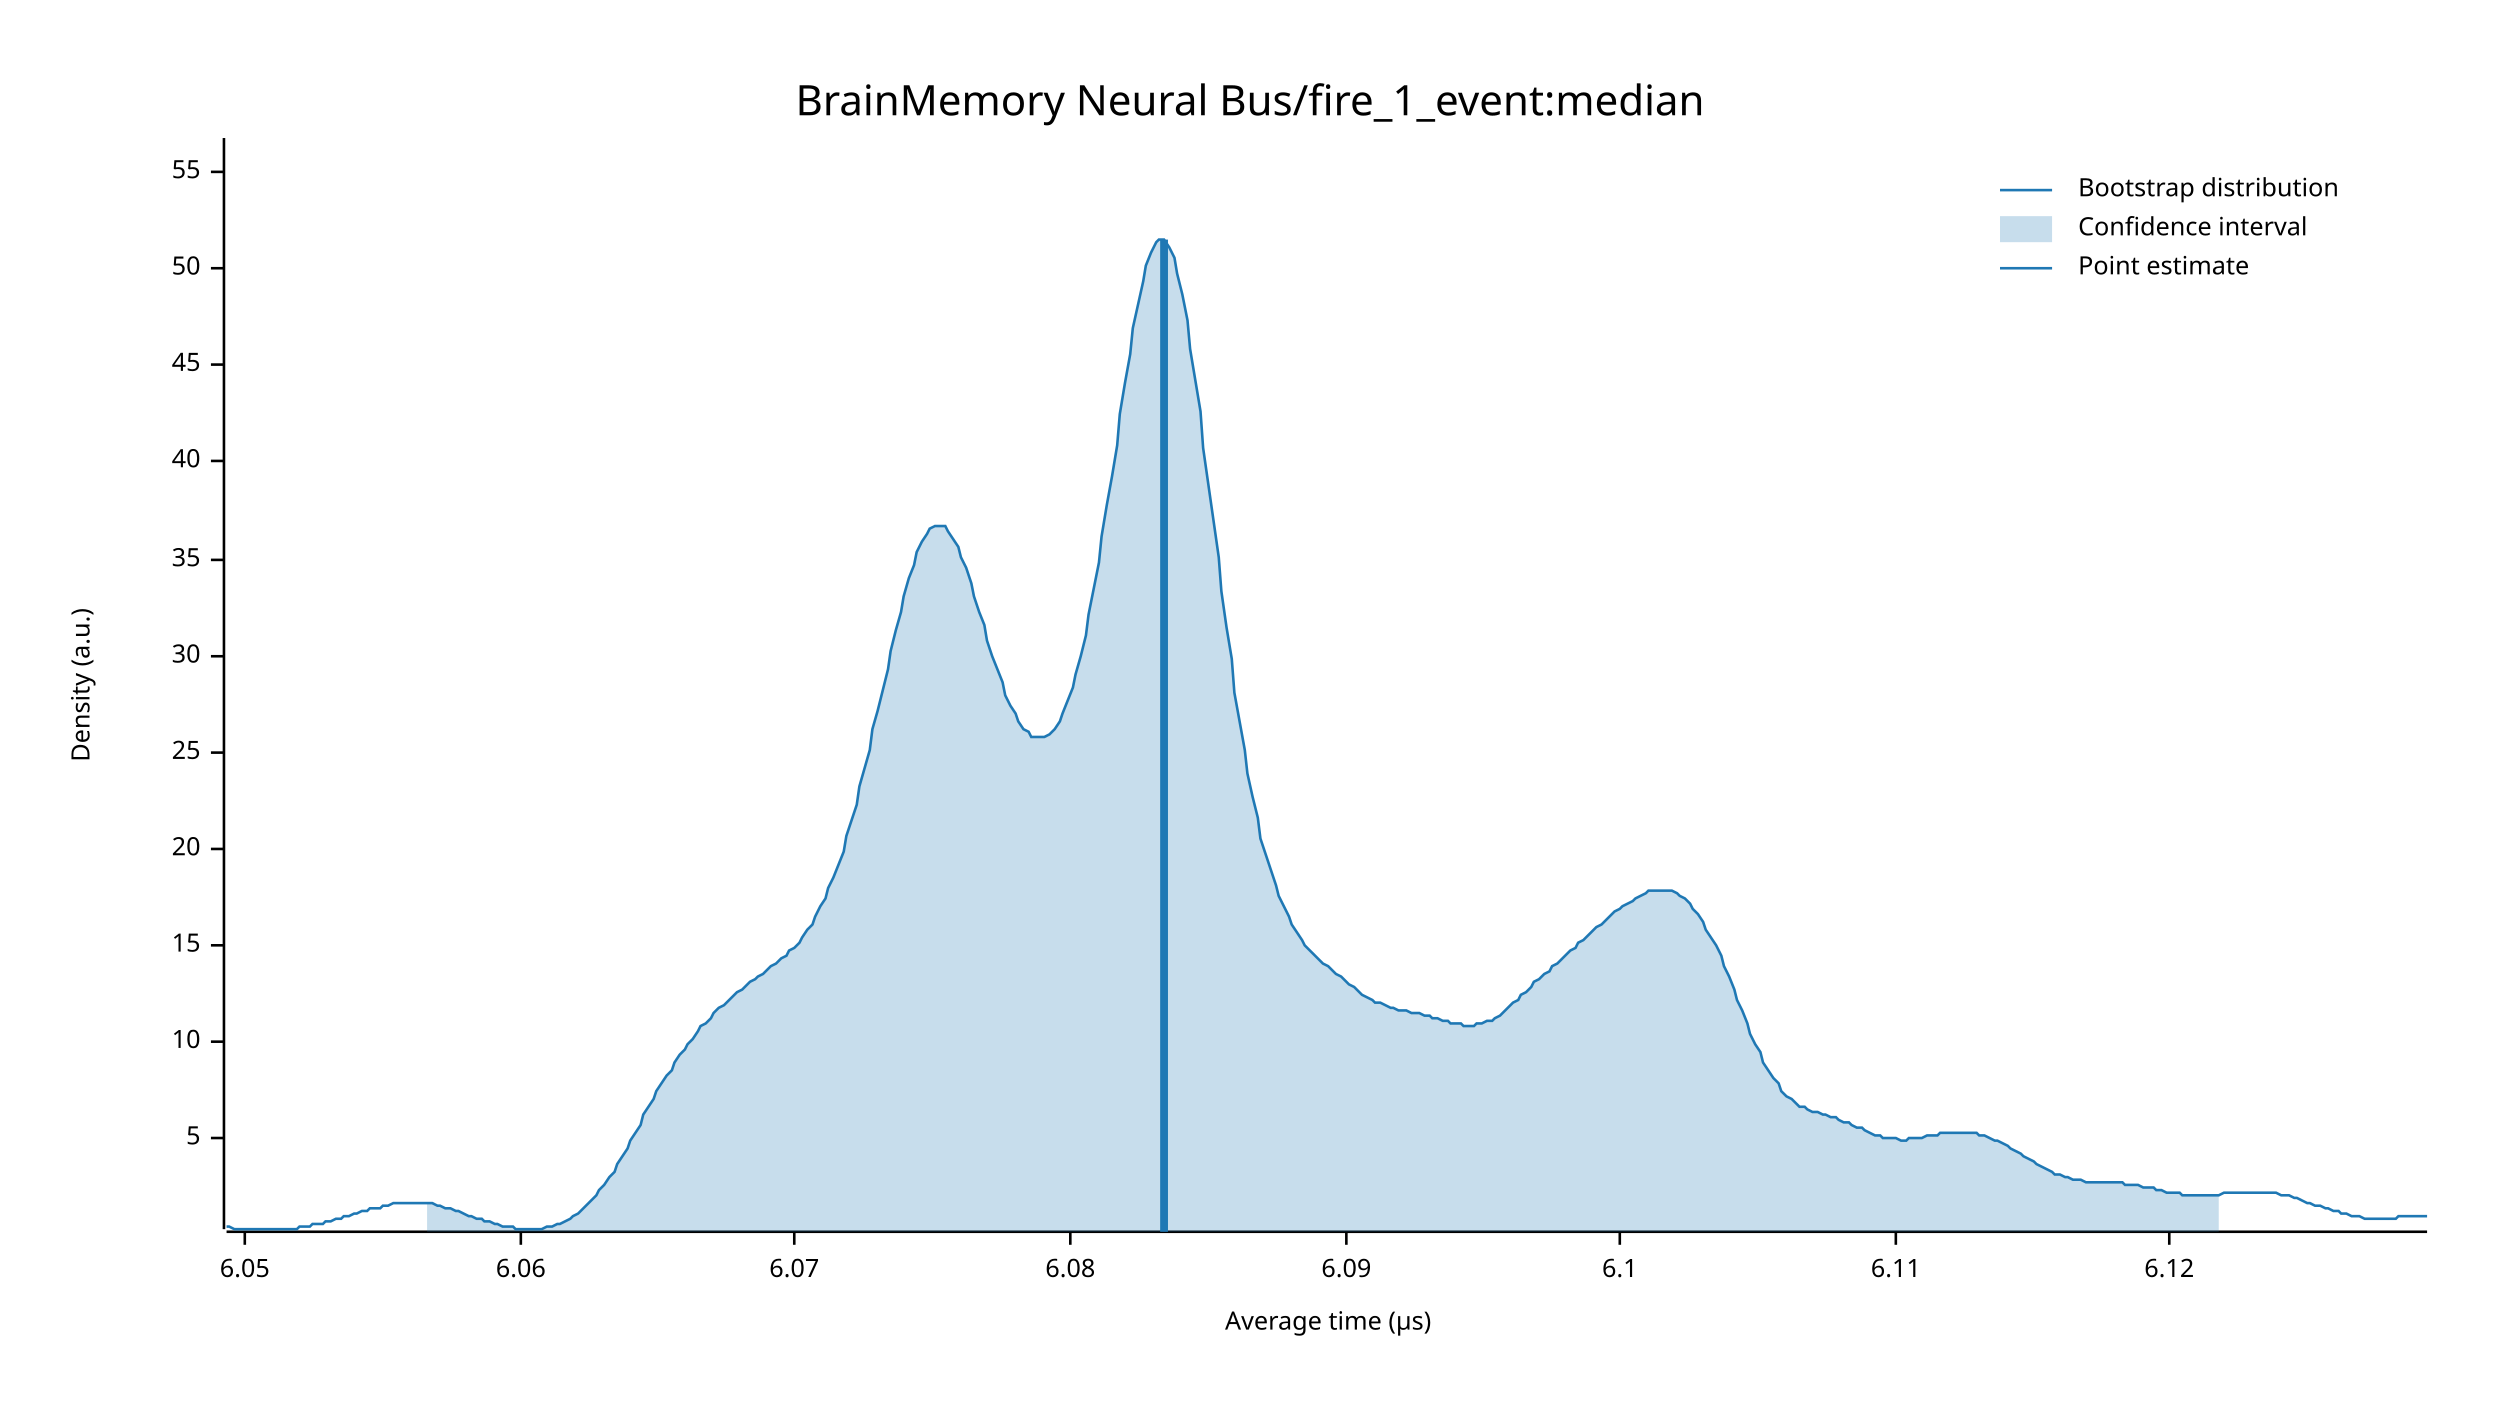
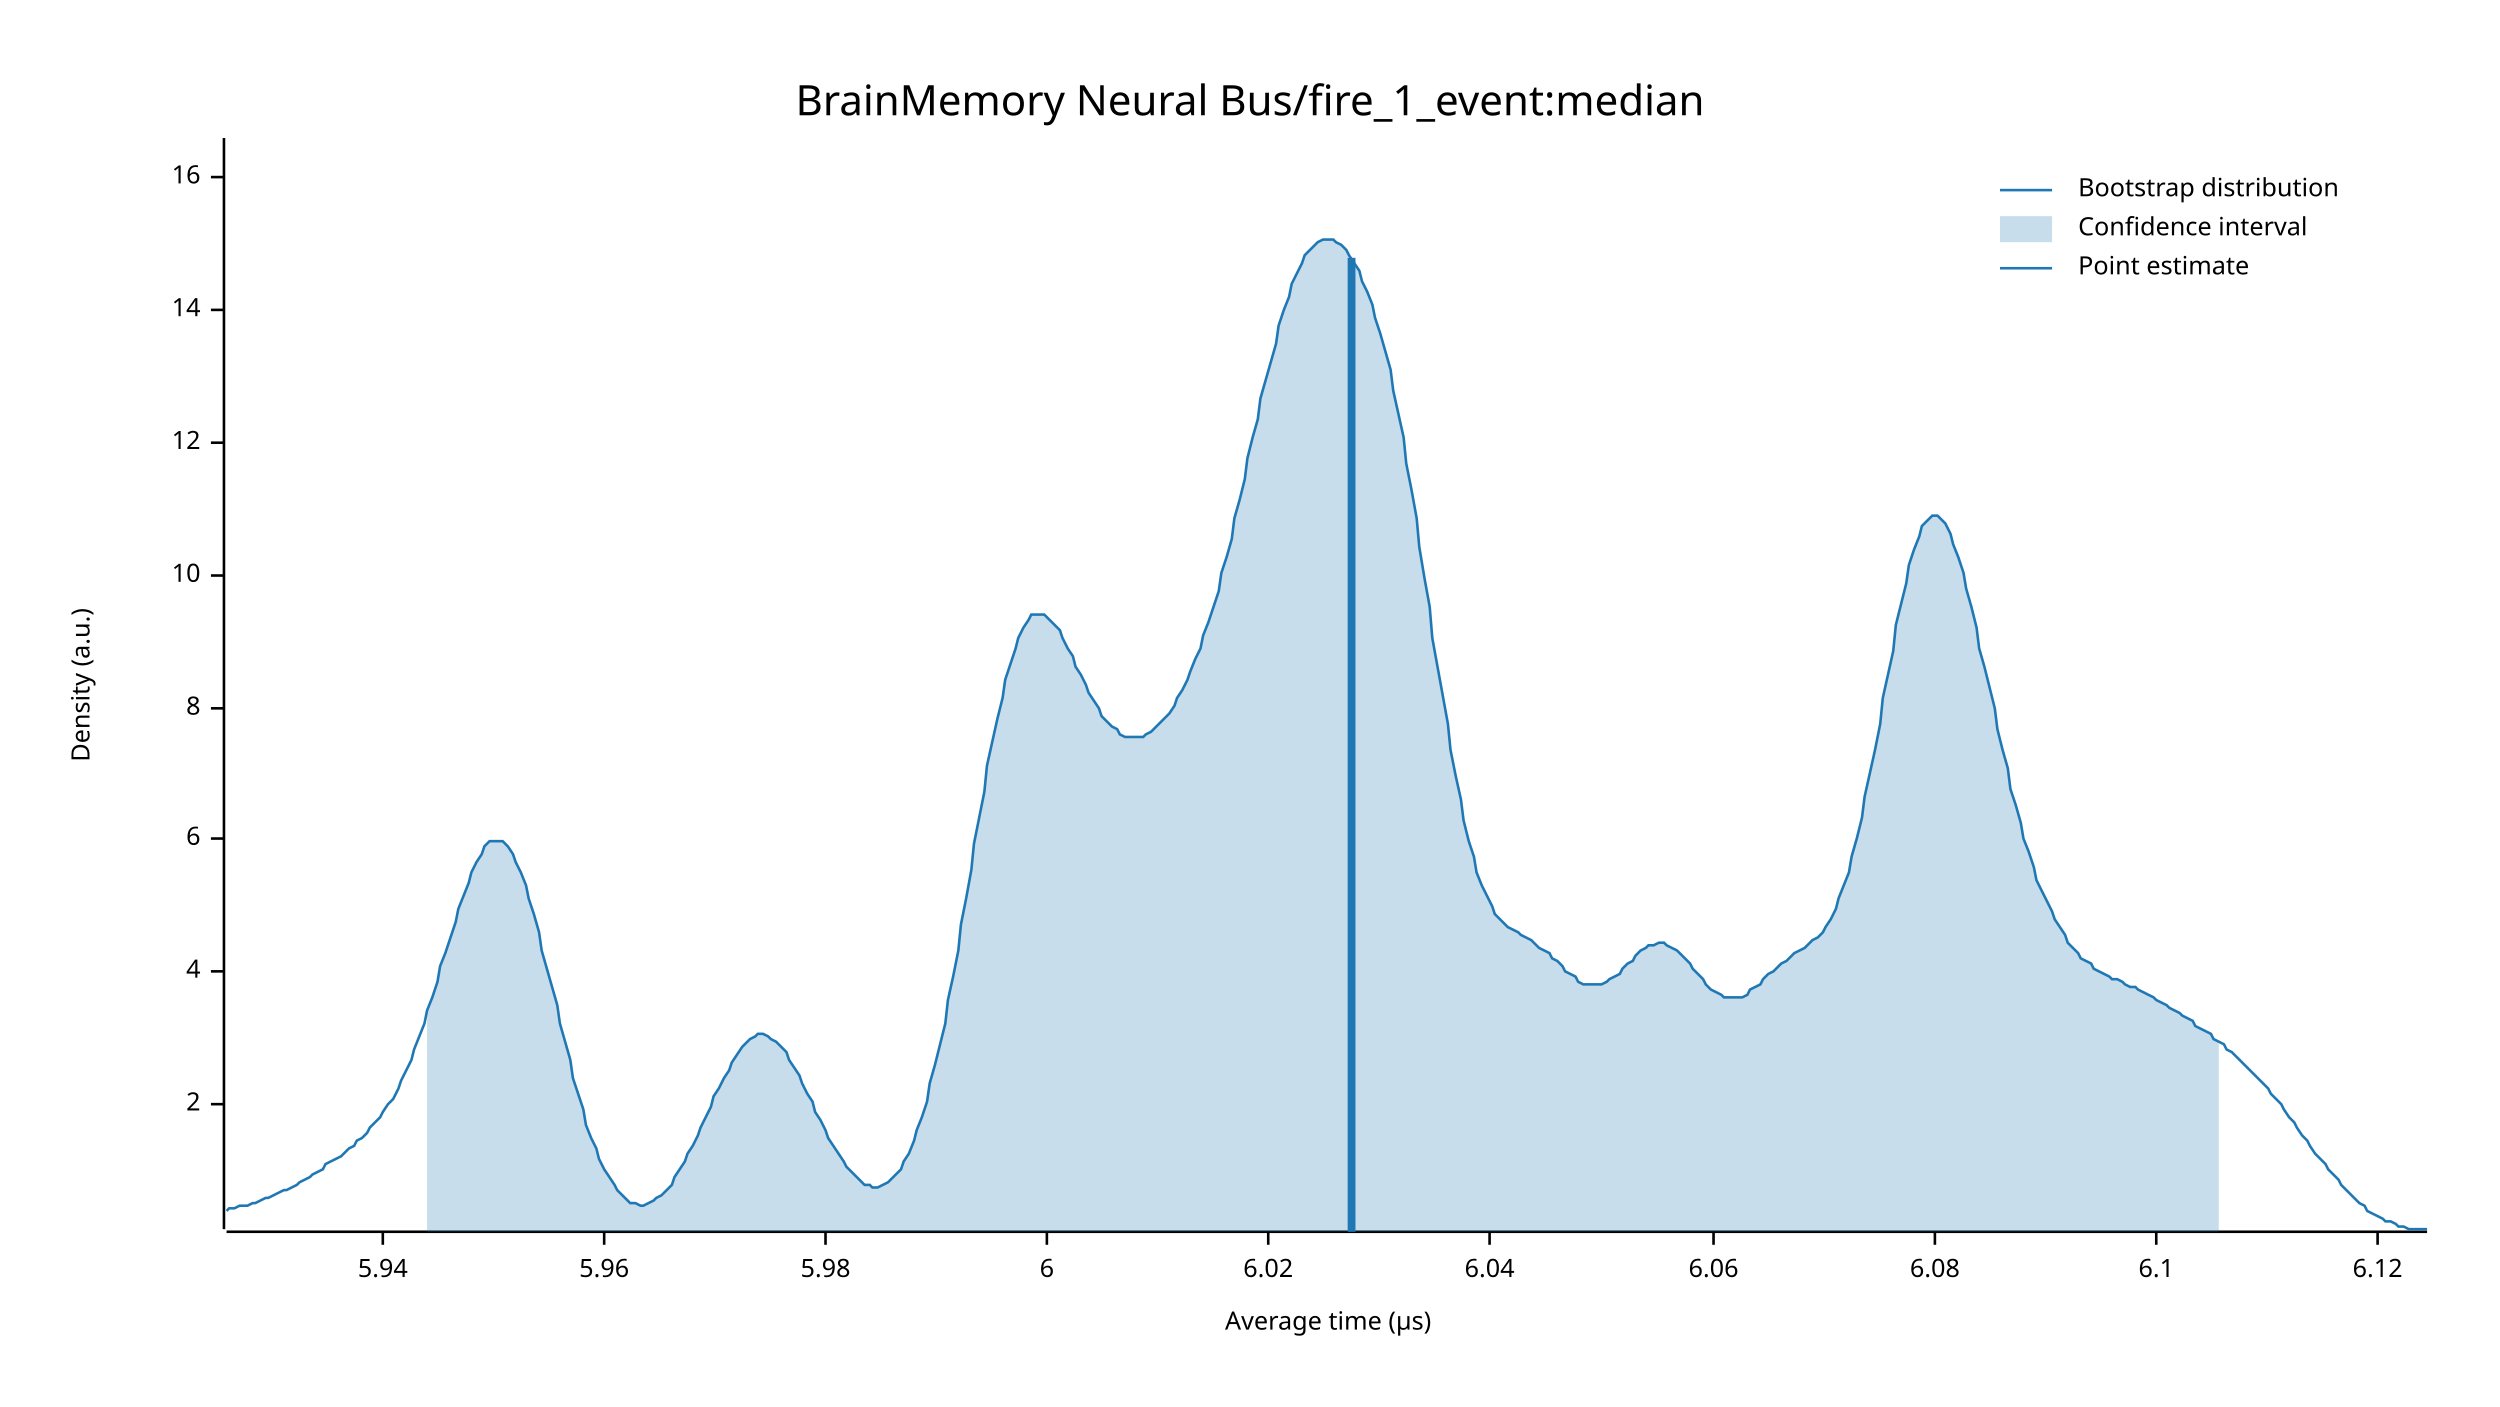
<svg xmlns="http://www.w3.org/2000/svg" width="960" height="540" viewBox="0 0 960 540">
  <text x="480" y="32" dy="0.76em" text-anchor="middle" font-family="sans-serif" font-size="16.129" opacity="1" fill="#000000">
BrainMemory Neural Bus/fire_1_event:median
</text>
  <text x="27" y="263" dy="0.76em" text-anchor="middle" font-family="sans-serif" font-size="9.677" opacity="1" fill="#000000" transform="rotate(270, 27, 263)">
Density (a.u.)
</text>
  <text x="510" y="513" dy="-0.5ex" text-anchor="middle" font-family="sans-serif" font-size="9.677" opacity="1" fill="#000000">
Average time (µs)
</text>
  <polyline fill="none" opacity="1" stroke="#000000" stroke-width="1" points="86,53 86,472 " />
-   <text x="77" y="437" dy="0.5ex" text-anchor="end" font-family="sans-serif" font-size="9.677" opacity="1" fill="#000000">
- 5
+   <text x="77" y="424" dy="0.5ex" text-anchor="end" font-family="sans-serif" font-size="9.677" opacity="1" fill="#000000">
+ 2
</text>
-   <polyline fill="none" opacity="1" stroke="#000000" stroke-width="1" points="81,437 86,437 " />
-   <text x="77" y="400" dy="0.5ex" text-anchor="end" font-family="sans-serif" font-size="9.677" opacity="1" fill="#000000">
+   <polyline fill="none" opacity="1" stroke="#000000" stroke-width="1" points="81,424 86,424 " />
+   <text x="77" y="373" dy="0.5ex" text-anchor="end" font-family="sans-serif" font-size="9.677" opacity="1" fill="#000000">
+ 4
+ </text>
+   <polyline fill="none" opacity="1" stroke="#000000" stroke-width="1" points="81,373 86,373 " />
+   <text x="77" y="322" dy="0.5ex" text-anchor="end" font-family="sans-serif" font-size="9.677" opacity="1" fill="#000000">
+ 6
+ </text>
+   <polyline fill="none" opacity="1" stroke="#000000" stroke-width="1" points="81,322 86,322 " />
+   <text x="77" y="272" dy="0.5ex" text-anchor="end" font-family="sans-serif" font-size="9.677" opacity="1" fill="#000000">
+ 8
+ </text>
+   <polyline fill="none" opacity="1" stroke="#000000" stroke-width="1" points="81,272 86,272 " />
+   <text x="77" y="221" dy="0.5ex" text-anchor="end" font-family="sans-serif" font-size="9.677" opacity="1" fill="#000000">
10
</text>
-   <polyline fill="none" opacity="1" stroke="#000000" stroke-width="1" points="81,400 86,400 " />
-   <text x="77" y="363" dy="0.5ex" text-anchor="end" font-family="sans-serif" font-size="9.677" opacity="1" fill="#000000">
- 15
+   <polyline fill="none" opacity="1" stroke="#000000" stroke-width="1" points="81,221 86,221 " />
+   <text x="77" y="170" dy="0.5ex" text-anchor="end" font-family="sans-serif" font-size="9.677" opacity="1" fill="#000000">
+ 12
</text>
-   <polyline fill="none" opacity="1" stroke="#000000" stroke-width="1" points="81,363 86,363 " />
-   <text x="77" y="326" dy="0.5ex" text-anchor="end" font-family="sans-serif" font-size="9.677" opacity="1" fill="#000000">
- 20
+   <polyline fill="none" opacity="1" stroke="#000000" stroke-width="1" points="81,170 86,170 " />
+   <text x="77" y="119" dy="0.5ex" text-anchor="end" font-family="sans-serif" font-size="9.677" opacity="1" fill="#000000">
+ 14
</text>
-   <polyline fill="none" opacity="1" stroke="#000000" stroke-width="1" points="81,326 86,326 " />
-   <text x="77" y="289" dy="0.5ex" text-anchor="end" font-family="sans-serif" font-size="9.677" opacity="1" fill="#000000">
- 25
+   <polyline fill="none" opacity="1" stroke="#000000" stroke-width="1" points="81,119 86,119 " />
+   <text x="77" y="68" dy="0.5ex" text-anchor="end" font-family="sans-serif" font-size="9.677" opacity="1" fill="#000000">
+ 16
</text>
-   <polyline fill="none" opacity="1" stroke="#000000" stroke-width="1" points="81,289 86,289 " />
-   <text x="77" y="252" dy="0.5ex" text-anchor="end" font-family="sans-serif" font-size="9.677" opacity="1" fill="#000000">
- 30
+   <polyline fill="none" opacity="1" stroke="#000000" stroke-width="1" points="81,68 86,68 " />
+   <polyline fill="none" opacity="1" stroke="#000000" stroke-width="1" points="87,473 932,473 " />
+   <text x="147" y="483" dy="0.76em" text-anchor="middle" font-family="sans-serif" font-size="9.677" opacity="1" fill="#000000">
+ 5.94
</text>
-   <polyline fill="none" opacity="1" stroke="#000000" stroke-width="1" points="81,252 86,252 " />
-   <text x="77" y="215" dy="0.5ex" text-anchor="end" font-family="sans-serif" font-size="9.677" opacity="1" fill="#000000">
- 35
+   <polyline fill="none" opacity="1" stroke="#000000" stroke-width="1" points="147,473 147,478 " />
+   <text x="232" y="483" dy="0.76em" text-anchor="middle" font-family="sans-serif" font-size="9.677" opacity="1" fill="#000000">
+ 5.96
</text>
-   <polyline fill="none" opacity="1" stroke="#000000" stroke-width="1" points="81,215 86,215 " />
-   <text x="77" y="177" dy="0.5ex" text-anchor="end" font-family="sans-serif" font-size="9.677" opacity="1" fill="#000000">
- 40
+   <polyline fill="none" opacity="1" stroke="#000000" stroke-width="1" points="232,473 232,478 " />
+   <text x="317" y="483" dy="0.76em" text-anchor="middle" font-family="sans-serif" font-size="9.677" opacity="1" fill="#000000">
+ 5.98
</text>
-   <polyline fill="none" opacity="1" stroke="#000000" stroke-width="1" points="81,177 86,177 " />
-   <text x="77" y="140" dy="0.5ex" text-anchor="end" font-family="sans-serif" font-size="9.677" opacity="1" fill="#000000">
- 45
+   <polyline fill="none" opacity="1" stroke="#000000" stroke-width="1" points="317,473 317,478 " />
+   <text x="402" y="483" dy="0.76em" text-anchor="middle" font-family="sans-serif" font-size="9.677" opacity="1" fill="#000000">
+ 6
</text>
-   <polyline fill="none" opacity="1" stroke="#000000" stroke-width="1" points="81,140 86,140 " />
-   <text x="77" y="103" dy="0.5ex" text-anchor="end" font-family="sans-serif" font-size="9.677" opacity="1" fill="#000000">
- 50
+   <polyline fill="none" opacity="1" stroke="#000000" stroke-width="1" points="402,473 402,478 " />
+   <text x="487" y="483" dy="0.76em" text-anchor="middle" font-family="sans-serif" font-size="9.677" opacity="1" fill="#000000">
+ 6.02
</text>
-   <polyline fill="none" opacity="1" stroke="#000000" stroke-width="1" points="81,103 86,103 " />
-   <text x="77" y="66" dy="0.5ex" text-anchor="end" font-family="sans-serif" font-size="9.677" opacity="1" fill="#000000">
- 55
+   <polyline fill="none" opacity="1" stroke="#000000" stroke-width="1" points="487,473 487,478 " />
+   <text x="572" y="483" dy="0.76em" text-anchor="middle" font-family="sans-serif" font-size="9.677" opacity="1" fill="#000000">
+ 6.04
</text>
-   <polyline fill="none" opacity="1" stroke="#000000" stroke-width="1" points="81,66 86,66 " />
-   <polyline fill="none" opacity="1" stroke="#000000" stroke-width="1" points="87,473 932,473 " />
-   <text x="94" y="483" dy="0.76em" text-anchor="middle" font-family="sans-serif" font-size="9.677" opacity="1" fill="#000000">
- 6.05
- </text>
-   <polyline fill="none" opacity="1" stroke="#000000" stroke-width="1" points="94,473 94,478 " />
-   <text x="200" y="483" dy="0.76em" text-anchor="middle" font-family="sans-serif" font-size="9.677" opacity="1" fill="#000000">
+   <polyline fill="none" opacity="1" stroke="#000000" stroke-width="1" points="572,473 572,478 " />
+   <text x="658" y="483" dy="0.76em" text-anchor="middle" font-family="sans-serif" font-size="9.677" opacity="1" fill="#000000">
6.06
</text>
-   <polyline fill="none" opacity="1" stroke="#000000" stroke-width="1" points="200,473 200,478 " />
-   <text x="305" y="483" dy="0.76em" text-anchor="middle" font-family="sans-serif" font-size="9.677" opacity="1" fill="#000000">
- 6.07
- </text>
-   <polyline fill="none" opacity="1" stroke="#000000" stroke-width="1" points="305,473 305,478 " />
-   <text x="411" y="483" dy="0.76em" text-anchor="middle" font-family="sans-serif" font-size="9.677" opacity="1" fill="#000000">
+   <polyline fill="none" opacity="1" stroke="#000000" stroke-width="1" points="658,473 658,478 " />
+   <text x="743" y="483" dy="0.76em" text-anchor="middle" font-family="sans-serif" font-size="9.677" opacity="1" fill="#000000">
6.08
</text>
-   <polyline fill="none" opacity="1" stroke="#000000" stroke-width="1" points="411,473 411,478 " />
-   <text x="517" y="483" dy="0.76em" text-anchor="middle" font-family="sans-serif" font-size="9.677" opacity="1" fill="#000000">
- 6.09
- </text>
-   <polyline fill="none" opacity="1" stroke="#000000" stroke-width="1" points="517,473 517,478 " />
-   <text x="622" y="483" dy="0.76em" text-anchor="middle" font-family="sans-serif" font-size="9.677" opacity="1" fill="#000000">
+   <polyline fill="none" opacity="1" stroke="#000000" stroke-width="1" points="743,473 743,478 " />
+   <text x="828" y="483" dy="0.76em" text-anchor="middle" font-family="sans-serif" font-size="9.677" opacity="1" fill="#000000">
6.1
</text>
-   <polyline fill="none" opacity="1" stroke="#000000" stroke-width="1" points="622,473 622,478 " />
-   <text x="728" y="483" dy="0.76em" text-anchor="middle" font-family="sans-serif" font-size="9.677" opacity="1" fill="#000000">
- 6.11
- </text>
-   <polyline fill="none" opacity="1" stroke="#000000" stroke-width="1" points="728,473 728,478 " />
-   <text x="833" y="483" dy="0.76em" text-anchor="middle" font-family="sans-serif" font-size="9.677" opacity="1" fill="#000000">
+   <polyline fill="none" opacity="1" stroke="#000000" stroke-width="1" points="828,473 828,478 " />
+   <text x="913" y="483" dy="0.76em" text-anchor="middle" font-family="sans-serif" font-size="9.677" opacity="1" fill="#000000">
6.12
</text>
-   <polyline fill="none" opacity="1" stroke="#000000" stroke-width="1" points="833,473 833,478 " />
-   <polyline fill="none" opacity="1" stroke="#1F78B4" stroke-width="1" points="87,471 88,471 90,472 92,472 93,472 95,472 97,472 98,472 100,472 102,472 103,472 105,472 107,472 109,472 110,472 112,472 114,472 115,471 117,471 119,471 120,470 122,470 124,470 125,469 127,469 129,468 131,468 132,467 134,467 136,466 137,466 139,465 141,465 142,464 144,464 146,464 147,463 149,463 151,462 153,462 154,462 156,462 158,462 159,462 161,462 163,462 164,462 166,462 168,463 169,463 171,464 173,464 175,465 176,465 178,466 180,467 181,467 183,468 185,468 186,469 188,469 190,470 191,470 193,471 195,471 197,471 198,472 200,472 202,472 203,472 205,472 207,472 208,472 210,471 212,471 214,470 215,470 217,469 219,468 220,467 222,466 224,464 225,463 227,461 229,459 230,457 232,455 234,452 236,450 237,447 239,444 241,441 242,438 244,435 246,432 247,428 249,425 251,422 252,419 254,416 256,413 258,411 259,408 261,405 263,403 264,401 266,399 268,396 269,394 271,393 273,391 274,389 276,387 278,386 280,384 281,383 283,381 285,380 286,379 288,377 290,376 291,375 293,374 295,372 296,371 298,370 300,368 302,367 303,365 305,364 307,362 308,360 310,357 312,355 313,352 315,348 317,345 318,341 320,337 322,332 324,327 325,321 327,315 329,309 330,302 332,295 334,288 335,280 337,273 339,265 341,257 342,250 344,242 346,235 347,229 349,222 351,217 352,212 354,208 356,205 357,203 359,202 361,202 363,202 364,204 366,207 368,210 369,214 371,218 373,224 374,229 376,235 378,240 379,246 381,252 383,257 385,262 386,267 388,271 390,274 391,277 393,280 395,281 396,283 398,283 400,283 401,283 403,282 405,280 407,277 408,274 410,269 412,264 413,259 415,252 417,244 418,236 420,226 422,216 423,206 425,194 427,183 429,171 430,159 432,147 434,136 435,126 437,117 439,108 440,102 442,97 444,93 445,92 447,92 449,95 451,99 452,105 454,113 456,123 457,134 459,146 461,158 462,172 464,186 466,200 468,214 469,227 471,241 473,253 474,266 476,277 478,288 479,297 481,306 483,314 484,322 486,328 488,334 490,340 491,344 493,348 495,352 496,355 498,358 500,361 501,363 503,365 505,367 506,368 508,370 510,371 512,373 513,374 515,375 517,377 518,378 520,379 522,381 523,382 525,383 527,384 528,385 530,385 532,386 534,387 535,387 537,388 539,388 540,388 542,389 544,389 545,389 547,390 549,390 550,391 552,391 554,392 556,392 557,393 559,393 561,393 562,394 564,394 566,394 567,393 569,393 571,392 573,392 574,391 576,390 578,388 579,387 581,385 583,384 584,382 586,381 588,379 589,377 591,376 593,374 595,373 596,371 598,370 600,368 601,367 603,365 605,364 606,362 608,361 610,359 611,358 613,356 615,355 617,353 618,352 620,350 622,349 623,348 625,347 627,346 628,345 630,344 632,343 633,342 635,342 637,342 639,342 640,342 642,342 644,343 645,344 647,345 649,347 650,349 652,351 654,354 655,357 657,360 659,363 661,367 662,371 664,375 666,380 667,384 669,388 671,393 672,397 674,401 676,404 677,408 679,411 681,414 683,416 684,419 686,421 688,422 689,423 691,425 693,425 694,426 696,427 698,427 700,428 701,428 703,429 705,429 706,430 708,431 710,431 711,432 713,433 715,433 716,434 718,435 720,436 722,436 723,437 725,437 727,437 728,437 730,438 732,438 733,437 735,437 737,437 738,437 740,436 742,436 744,436 745,435 747,435 749,435 750,435 752,435 754,435 755,435 757,435 759,435 760,436 762,436 764,437 766,438 767,438 769,439 771,440 772,441 774,442 776,443 777,444 779,445 781,446 782,447 784,448 786,449 788,450 789,451 791,451 793,452 794,452 796,453 798,453 799,453 801,454 803,454 804,454 806,454 808,454 810,454 811,454 813,454 815,454 816,455 818,455 820,455 821,455 823,456 825,456 827,456 828,457 830,457 832,458 833,458 835,458 837,458 838,459 840,459 842,459 843,459 845,459 847,459 849,459 850,459 852,459 854,458 855,458 857,458 859,458 860,458 862,458 864,458 865,458 867,458 869,458 871,458 872,458 874,458 876,459 877,459 879,459 881,460 882,460 884,461 886,462 887,462 889,463 891,463 893,464 894,464 896,465 898,465 899,466 901,466 903,467 904,467 906,467 908,468 909,468 911,468 913,468 915,468 916,468 918,468 920,468 921,467 923,467 925,467 926,467 928,467 930,467 932,467 " />
-   <polygon opacity="0.25" fill="#1F78B4" points="164,462 166,462 168,463 169,463 171,464 173,464 175,465 176,465 178,466 180,467 181,467 183,468 185,468 186,469 188,469 190,470 191,470 193,471 195,471 197,471 198,472 200,472 202,472 203,472 205,472 207,472 208,472 210,471 212,471 214,470 215,470 217,469 219,468 220,467 222,466 224,464 225,463 227,461 229,459 230,457 232,455 234,452 236,450 237,447 239,444 241,441 242,438 244,435 246,432 247,428 249,425 251,422 252,419 254,416 256,413 258,411 259,408 261,405 263,403 264,401 266,399 268,396 269,394 271,393 273,391 274,389 276,387 278,386 280,384 281,383 283,381 285,380 286,379 288,377 290,376 291,375 293,374 295,372 296,371 298,370 300,368 302,367 303,365 305,364 307,362 308,360 310,357 312,355 313,352 315,348 317,345 318,341 320,337 322,332 324,327 325,321 327,315 329,309 330,302 332,295 334,288 335,280 337,273 339,265 341,257 342,250 344,242 346,235 347,229 349,222 351,217 352,212 354,208 356,205 357,203 359,202 361,202 363,202 364,204 366,207 368,210 369,214 371,218 373,224 374,229 376,235 378,240 379,246 381,252 383,257 385,262 386,267 388,271 390,274 391,277 393,280 395,281 396,283 398,283 400,283 401,283 403,282 405,280 407,277 408,274 410,269 412,264 413,259 415,252 417,244 418,236 420,226 422,216 423,206 425,194 427,183 429,171 430,159 432,147 434,136 435,126 437,117 439,108 440,102 442,97 444,93 445,92 447,92 449,95 451,99 452,105 454,113 456,123 457,134 459,146 461,158 462,172 464,186 466,200 468,214 469,227 471,241 473,253 474,266 476,277 478,288 479,297 481,306 483,314 484,322 486,328 488,334 490,340 491,344 493,348 495,352 496,355 498,358 500,361 501,363 503,365 505,367 506,368 508,370 510,371 512,373 513,374 515,375 517,377 518,378 520,379 522,381 523,382 525,383 527,384 528,385 530,385 532,386 534,387 535,387 537,388 539,388 540,388 542,389 544,389 545,389 547,390 549,390 550,391 552,391 554,392 556,392 557,393 559,393 561,393 562,394 564,394 566,394 567,393 569,393 571,392 573,392 574,391 576,390 578,388 579,387 581,385 583,384 584,382 586,381 588,379 589,377 591,376 593,374 595,373 596,371 598,370 600,368 601,367 603,365 605,364 606,362 608,361 610,359 611,358 613,356 615,355 617,353 618,352 620,350 622,349 623,348 625,347 627,346 628,345 630,344 632,343 633,342 635,342 637,342 639,342 640,342 642,342 644,343 645,344 647,345 649,347 650,349 652,351 654,354 655,357 657,360 659,363 661,367 662,371 664,375 666,380 667,384 669,388 671,393 672,397 674,401 676,404 677,408 679,411 681,414 683,416 684,419 686,421 688,422 689,423 691,425 693,425 694,426 696,427 698,427 700,428 701,428 703,429 705,429 706,430 708,431 710,431 711,432 713,433 715,433 716,434 718,435 720,436 722,436 723,437 725,437 727,437 728,437 730,438 732,438 733,437 735,437 737,437 738,437 740,436 742,436 744,436 745,435 747,435 749,435 750,435 752,435 754,435 755,435 757,435 759,435 760,436 762,436 764,437 766,438 767,438 769,439 771,440 772,441 774,442 776,443 777,444 779,445 781,446 782,447 784,448 786,449 788,450 789,451 791,451 793,452 794,452 796,453 798,453 799,453 801,454 803,454 804,454 806,454 808,454 810,454 811,454 813,454 815,454 816,455 818,455 820,455 821,455 823,456 825,456 827,456 828,457 830,457 832,458 833,458 835,458 837,458 838,459 840,459 842,459 843,459 845,459 847,459 849,459 850,459 852,459 852,473 164,473 " />
-   <polyline fill="none" opacity="1" stroke="#1F78B4" stroke-width="3" points="447,473 447,92 " />
+   <polyline fill="none" opacity="1" stroke="#000000" stroke-width="1" points="913,473 913,478 " />
+   <polyline fill="none" opacity="1" stroke="#1F78B4" stroke-width="1" points="87,465 88,464 90,464 92,463 93,463 95,463 97,462 98,462 100,461 102,460 103,460 105,459 107,458 109,457 110,457 112,456 114,455 115,454 117,453 119,452 120,451 122,450 124,449 125,447 127,446 129,445 131,444 132,443 134,441 136,440 137,438 139,437 141,435 142,433 144,431 146,429 147,427 149,424 151,422 153,418 154,415 156,411 158,407 159,403 161,398 163,393 164,388 166,383 168,377 169,371 171,366 173,360 175,354 176,349 178,344 180,339 181,335 183,331 185,328 186,325 188,323 190,323 191,323 193,323 195,325 197,328 198,331 200,335 202,340 203,345 205,351 207,358 208,365 210,372 212,379 214,386 215,393 217,400 219,407 220,414 222,420 224,426 225,432 227,437 229,441 230,445 232,449 234,452 236,455 237,457 239,459 241,461 242,462 244,462 246,463 247,463 249,462 251,461 252,460 254,459 256,457 258,455 259,452 261,449 263,446 264,443 266,440 268,436 269,433 271,429 273,425 274,421 276,418 278,414 280,411 281,408 283,405 285,402 286,401 288,399 290,398 291,397 293,397 295,398 296,399 298,400 300,402 302,404 303,407 305,410 307,413 308,416 310,420 312,423 313,427 315,430 317,434 318,437 320,440 322,443 324,446 325,448 327,450 329,452 330,453 332,455 334,455 335,456 337,456 339,455 341,454 342,453 344,451 346,449 347,446 349,443 351,438 352,434 354,429 356,423 357,416 359,409 361,401 363,393 364,384 366,375 368,365 369,355 371,345 373,334 374,324 376,314 378,304 379,294 381,285 383,276 385,268 386,261 388,255 390,249 391,245 393,241 395,238 396,236 398,236 400,236 401,236 403,238 405,240 407,242 408,245 410,249 412,252 413,256 415,259 417,263 418,266 420,269 422,272 423,275 425,277 427,279 429,280 430,282 432,283 434,283 435,283 437,283 439,283 440,282 442,281 444,279 445,278 447,276 449,274 451,271 452,268 454,265 456,261 457,258 459,253 461,249 462,244 464,239 466,233 468,227 469,220 471,214 473,207 474,199 476,192 478,184 479,176 481,168 483,161 484,153 486,146 488,139 490,132 491,125 493,119 495,114 496,109 498,105 500,101 501,98 503,96 505,94 506,93 508,92 510,92 512,92 513,93 515,94 517,96 518,98 520,101 522,104 523,108 525,112 527,117 528,122 530,128 532,135 534,142 535,150 537,159 539,168 540,178 542,188 544,199 545,210 547,222 549,233 550,245 552,256 554,267 556,278 557,288 559,298 561,307 562,315 564,323 566,329 567,335 569,340 571,344 573,348 574,351 576,353 578,355 579,356 581,357 583,358 584,359 586,360 588,361 589,362 591,364 593,365 595,366 596,368 598,369 600,371 601,373 603,374 605,375 606,377 608,378 610,378 611,378 613,378 615,378 617,377 618,376 620,375 622,374 623,372 625,370 627,369 628,367 630,365 632,364 633,363 635,363 637,362 639,362 640,363 642,364 644,365 645,366 647,368 649,370 650,372 652,374 654,376 655,378 657,380 659,381 661,382 662,383 664,383 666,383 667,383 669,383 671,382 672,380 674,379 676,378 677,376 679,374 681,373 683,371 684,370 686,369 688,367 689,366 691,365 693,364 694,363 696,361 698,360 700,358 701,356 703,353 705,349 706,345 708,340 710,335 711,329 713,322 715,314 716,306 718,297 720,288 722,278 723,268 725,259 727,250 728,240 730,232 732,224 733,217 735,211 737,206 738,202 740,200 742,198 744,198 745,199 747,201 749,205 750,209 752,214 754,220 755,226 757,233 759,241 760,249 762,256 764,264 766,272 767,280 769,288 771,295 772,303 774,309 776,316 777,322 779,327 781,333 782,338 784,342 786,346 788,350 789,353 791,356 793,359 794,362 796,364 798,366 799,368 801,369 803,370 804,372 806,373 808,374 810,375 811,376 813,376 815,377 816,378 818,379 820,379 821,380 823,381 825,382 827,383 828,384 830,385 832,386 833,387 835,388 837,389 838,390 840,391 842,392 843,394 845,395 847,396 849,397 850,399 852,400 854,401 855,403 857,404 859,406 860,407 862,409 864,411 865,412 867,414 869,416 871,418 872,420 874,422 876,424 877,426 879,429 881,431 882,433 884,436 886,438 887,440 889,443 891,445 893,447 894,449 896,451 898,453 899,455 901,457 903,459 904,460 906,462 908,463 909,465 911,466 913,467 915,468 916,469 918,469 920,470 921,471 923,471 925,472 926,472 928,472 930,472 932,472 " />
+   <polygon opacity="0.25" fill="#1F78B4" points="164,388 166,383 168,377 169,371 171,366 173,360 175,354 176,349 178,344 180,339 181,335 183,331 185,328 186,325 188,323 190,323 191,323 193,323 195,325 197,328 198,331 200,335 202,340 203,345 205,351 207,358 208,365 210,372 212,379 214,386 215,393 217,400 219,407 220,414 222,420 224,426 225,432 227,437 229,441 230,445 232,449 234,452 236,455 237,457 239,459 241,461 242,462 244,462 246,463 247,463 249,462 251,461 252,460 254,459 256,457 258,455 259,452 261,449 263,446 264,443 266,440 268,436 269,433 271,429 273,425 274,421 276,418 278,414 280,411 281,408 283,405 285,402 286,401 288,399 290,398 291,397 293,397 295,398 296,399 298,400 300,402 302,404 303,407 305,410 307,413 308,416 310,420 312,423 313,427 315,430 317,434 318,437 320,440 322,443 324,446 325,448 327,450 329,452 330,453 332,455 334,455 335,456 337,456 339,455 341,454 342,453 344,451 346,449 347,446 349,443 351,438 352,434 354,429 356,423 357,416 359,409 361,401 363,393 364,384 366,375 368,365 369,355 371,345 373,334 374,324 376,314 378,304 379,294 381,285 383,276 385,268 386,261 388,255 390,249 391,245 393,241 395,238 396,236 398,236 400,236 401,236 403,238 405,240 407,242 408,245 410,249 412,252 413,256 415,259 417,263 418,266 420,269 422,272 423,275 425,277 427,279 429,280 430,282 432,283 434,283 435,283 437,283 439,283 440,282 442,281 444,279 445,278 447,276 449,274 451,271 452,268 454,265 456,261 457,258 459,253 461,249 462,244 464,239 466,233 468,227 469,220 471,214 473,207 474,199 476,192 478,184 479,176 481,168 483,161 484,153 486,146 488,139 490,132 491,125 493,119 495,114 496,109 498,105 500,101 501,98 503,96 505,94 506,93 508,92 510,92 512,92 513,93 515,94 517,96 518,98 520,101 522,104 523,108 525,112 527,117 528,122 530,128 532,135 534,142 535,150 537,159 539,168 540,178 542,188 544,199 545,210 547,222 549,233 550,245 552,256 554,267 556,278 557,288 559,298 561,307 562,315 564,323 566,329 567,335 569,340 571,344 573,348 574,351 576,353 578,355 579,356 581,357 583,358 584,359 586,360 588,361 589,362 591,364 593,365 595,366 596,368 598,369 600,371 601,373 603,374 605,375 606,377 608,378 610,378 611,378 613,378 615,378 617,377 618,376 620,375 622,374 623,372 625,370 627,369 628,367 630,365 632,364 633,363 635,363 637,362 639,362 640,363 642,364 644,365 645,366 647,368 649,370 650,372 652,374 654,376 655,378 657,380 659,381 661,382 662,383 664,383 666,383 667,383 669,383 671,382 672,380 674,379 676,378 677,376 679,374 681,373 683,371 684,370 686,369 688,367 689,366 691,365 693,364 694,363 696,361 698,360 700,358 701,356 703,353 705,349 706,345 708,340 710,335 711,329 713,322 715,314 716,306 718,297 720,288 722,278 723,268 725,259 727,250 728,240 730,232 732,224 733,217 735,211 737,206 738,202 740,200 742,198 744,198 745,199 747,201 749,205 750,209 752,214 754,220 755,226 757,233 759,241 760,249 762,256 764,264 766,272 767,280 769,288 771,295 772,303 774,309 776,316 777,322 779,327 781,333 782,338 784,342 786,346 788,350 789,353 791,356 793,359 794,362 796,364 798,366 799,368 801,369 803,370 804,372 806,373 808,374 810,375 811,376 813,376 815,377 816,378 818,379 820,379 821,380 823,381 825,382 827,383 828,384 830,385 832,386 833,387 835,388 837,389 838,390 840,391 842,392 843,394 845,395 847,396 849,397 850,399 852,400 852,473 164,473 " />
+   <polyline fill="none" opacity="1" stroke="#1F78B4" stroke-width="3" points="519,473 519,99 " />
  <text x="798" y="68" dy="0.76em" text-anchor="start" font-family="sans-serif" font-size="9.677" opacity="1" fill="#000000">
Bootstrap distribution
</text>
  <text x="798" y="83" dy="0.76em" text-anchor="start" font-family="sans-serif" font-size="9.677" opacity="1" fill="#000000">
Confidence interval
</text>
  <text x="798" y="98" dy="0.76em" text-anchor="start" font-family="sans-serif" font-size="9.677" opacity="1" fill="#000000">
Point estimate
</text>
  <polyline fill="none" opacity="1" stroke="#1F78B4" stroke-width="1" points="768,73 788,73 " />
  <rect x="768" y="83" width="20" height="10" opacity="0.25" fill="#1F78B4" stroke="none" />
  <polyline fill="none" opacity="1" stroke="#1F78B4" stroke-width="1" points="768,103 788,103 " />
</svg>
